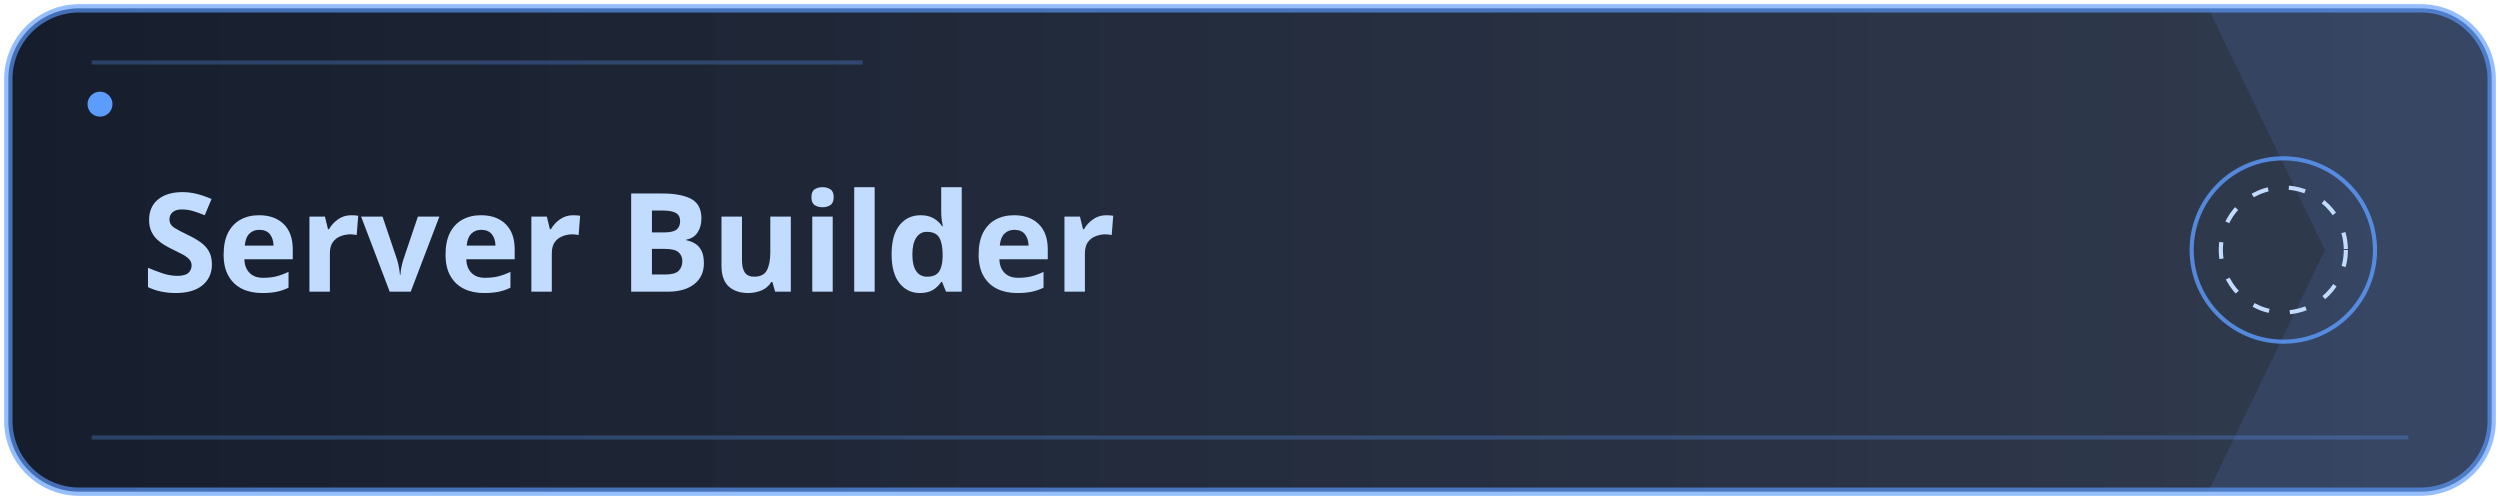
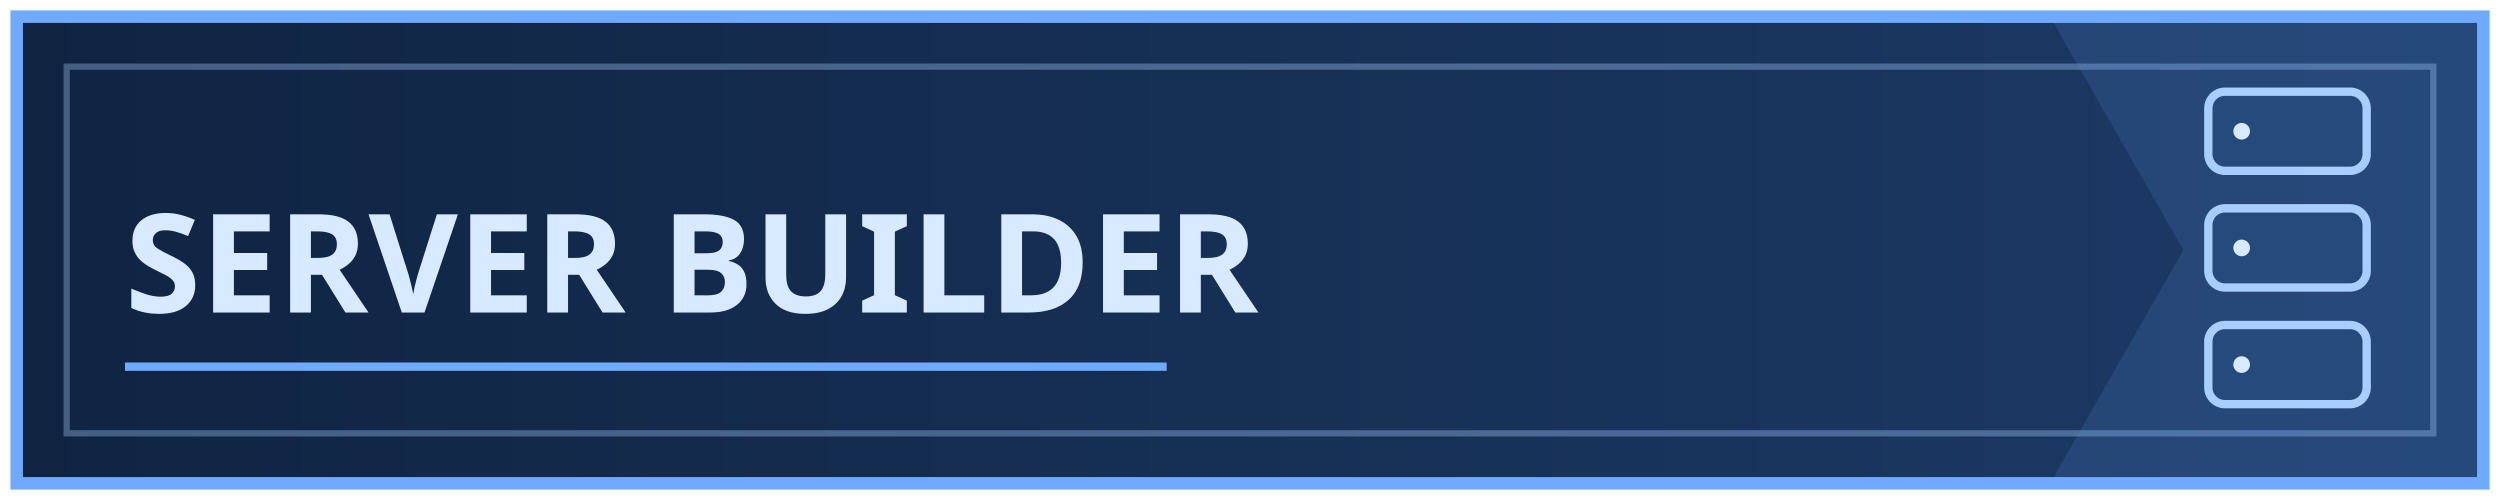
- <svg xmlns="http://www.w3.org/2000/svg" viewBox="0 0 600 120">
+ <svg xmlns="http://www.w3.org/2000/svg" viewBox="0 0 600 120" width="600" height="120" preserveAspectRatio="xMidYMid meet">
  <defs>
-     <linearGradient id="bg">
-       <stop stop-color="#111827" stop-opacity=".98" />
-       <stop offset="1" stop-color="#202b40" stop-opacity=".92" />
+     <linearGradient id="s" x2="1">
+       <stop stop-color="#102442" />
+       <stop offset="1" stop-color="#1c3b68" />
    </linearGradient>
  </defs>
-   <rect x="2" y="2" width="596" height="116" rx="17" fill="url(#bg)" stroke="#5d9cff" stroke-opacity=".65" stroke-width="2" />
-   <path d="M22 15h185M22 105h556" stroke="#5d9cff" stroke-opacity=".28" />
-   <path d="M530 2h50a18 18 0 0 1 18 18v80a18 18 0 0 1-18 18h-50l28-58z" fill="#5d9cff" fill-opacity=".12" />
-   <circle cx="548" cy="60" r="22" fill="none" stroke="#5d9cff" stroke-opacity=".8" />
-   <circle cx="548" cy="60" r="15" fill="none" stroke="#c2dcff" stroke-dasharray="4 5">
-     <animateTransform attributeName="transform" type="rotate" from="0 548 60" to="360 548 60" dur="15s" repeatCount="indefinite" />
-   </circle>
-   <text x="34" y="70" fill="#c2dcff" font-size="33" font-family="system-ui,sans-serif" font-weight="700">Server Builder</text>
-   <circle cx="24" cy="25" r="3" fill="#5d9cff">
-     <animate attributeName="opacity" values=".3;1;.3" dur="2s" repeatCount="indefinite" />
-   </circle>
+   <path d="M4 4H596V116H4Z" fill="url(#s)" stroke="#70aaff" stroke-width="3" />
+   <path d="M16 16H584V104H16Z" fill="none" stroke="#a8ceff" stroke-opacity=".35" stroke-width="1.5" />
+   <path d="M492 4h104v112H492l32-56z" fill="#70aaff" fill-opacity=".13" />
+   <g fill="#244b7c" stroke="#a8ceff" stroke-width="2">
+     <rect x="530" y="22" width="38" height="19" rx="4" />
+     <rect x="530" y="50" width="38" height="19" rx="4" />
+     <rect x="530" y="78" width="38" height="19" rx="4" />
+   </g>
+   <g fill="#d8eaff">
+     <circle cx="538" cy="31.5" r="2" />
+     <circle cx="538" cy="59.5" r="2" />
+     <circle cx="538" cy="87.5" r="2" />
+   </g>
+   <text x="30" y="75" fill="#d8eaff" font-family="system-ui,sans-serif" font-size="33" font-weight="750">SERVER BUILDER</text>
+   <path d="M30 88H280" stroke="#70aaff" stroke-width="2" />
</svg>
